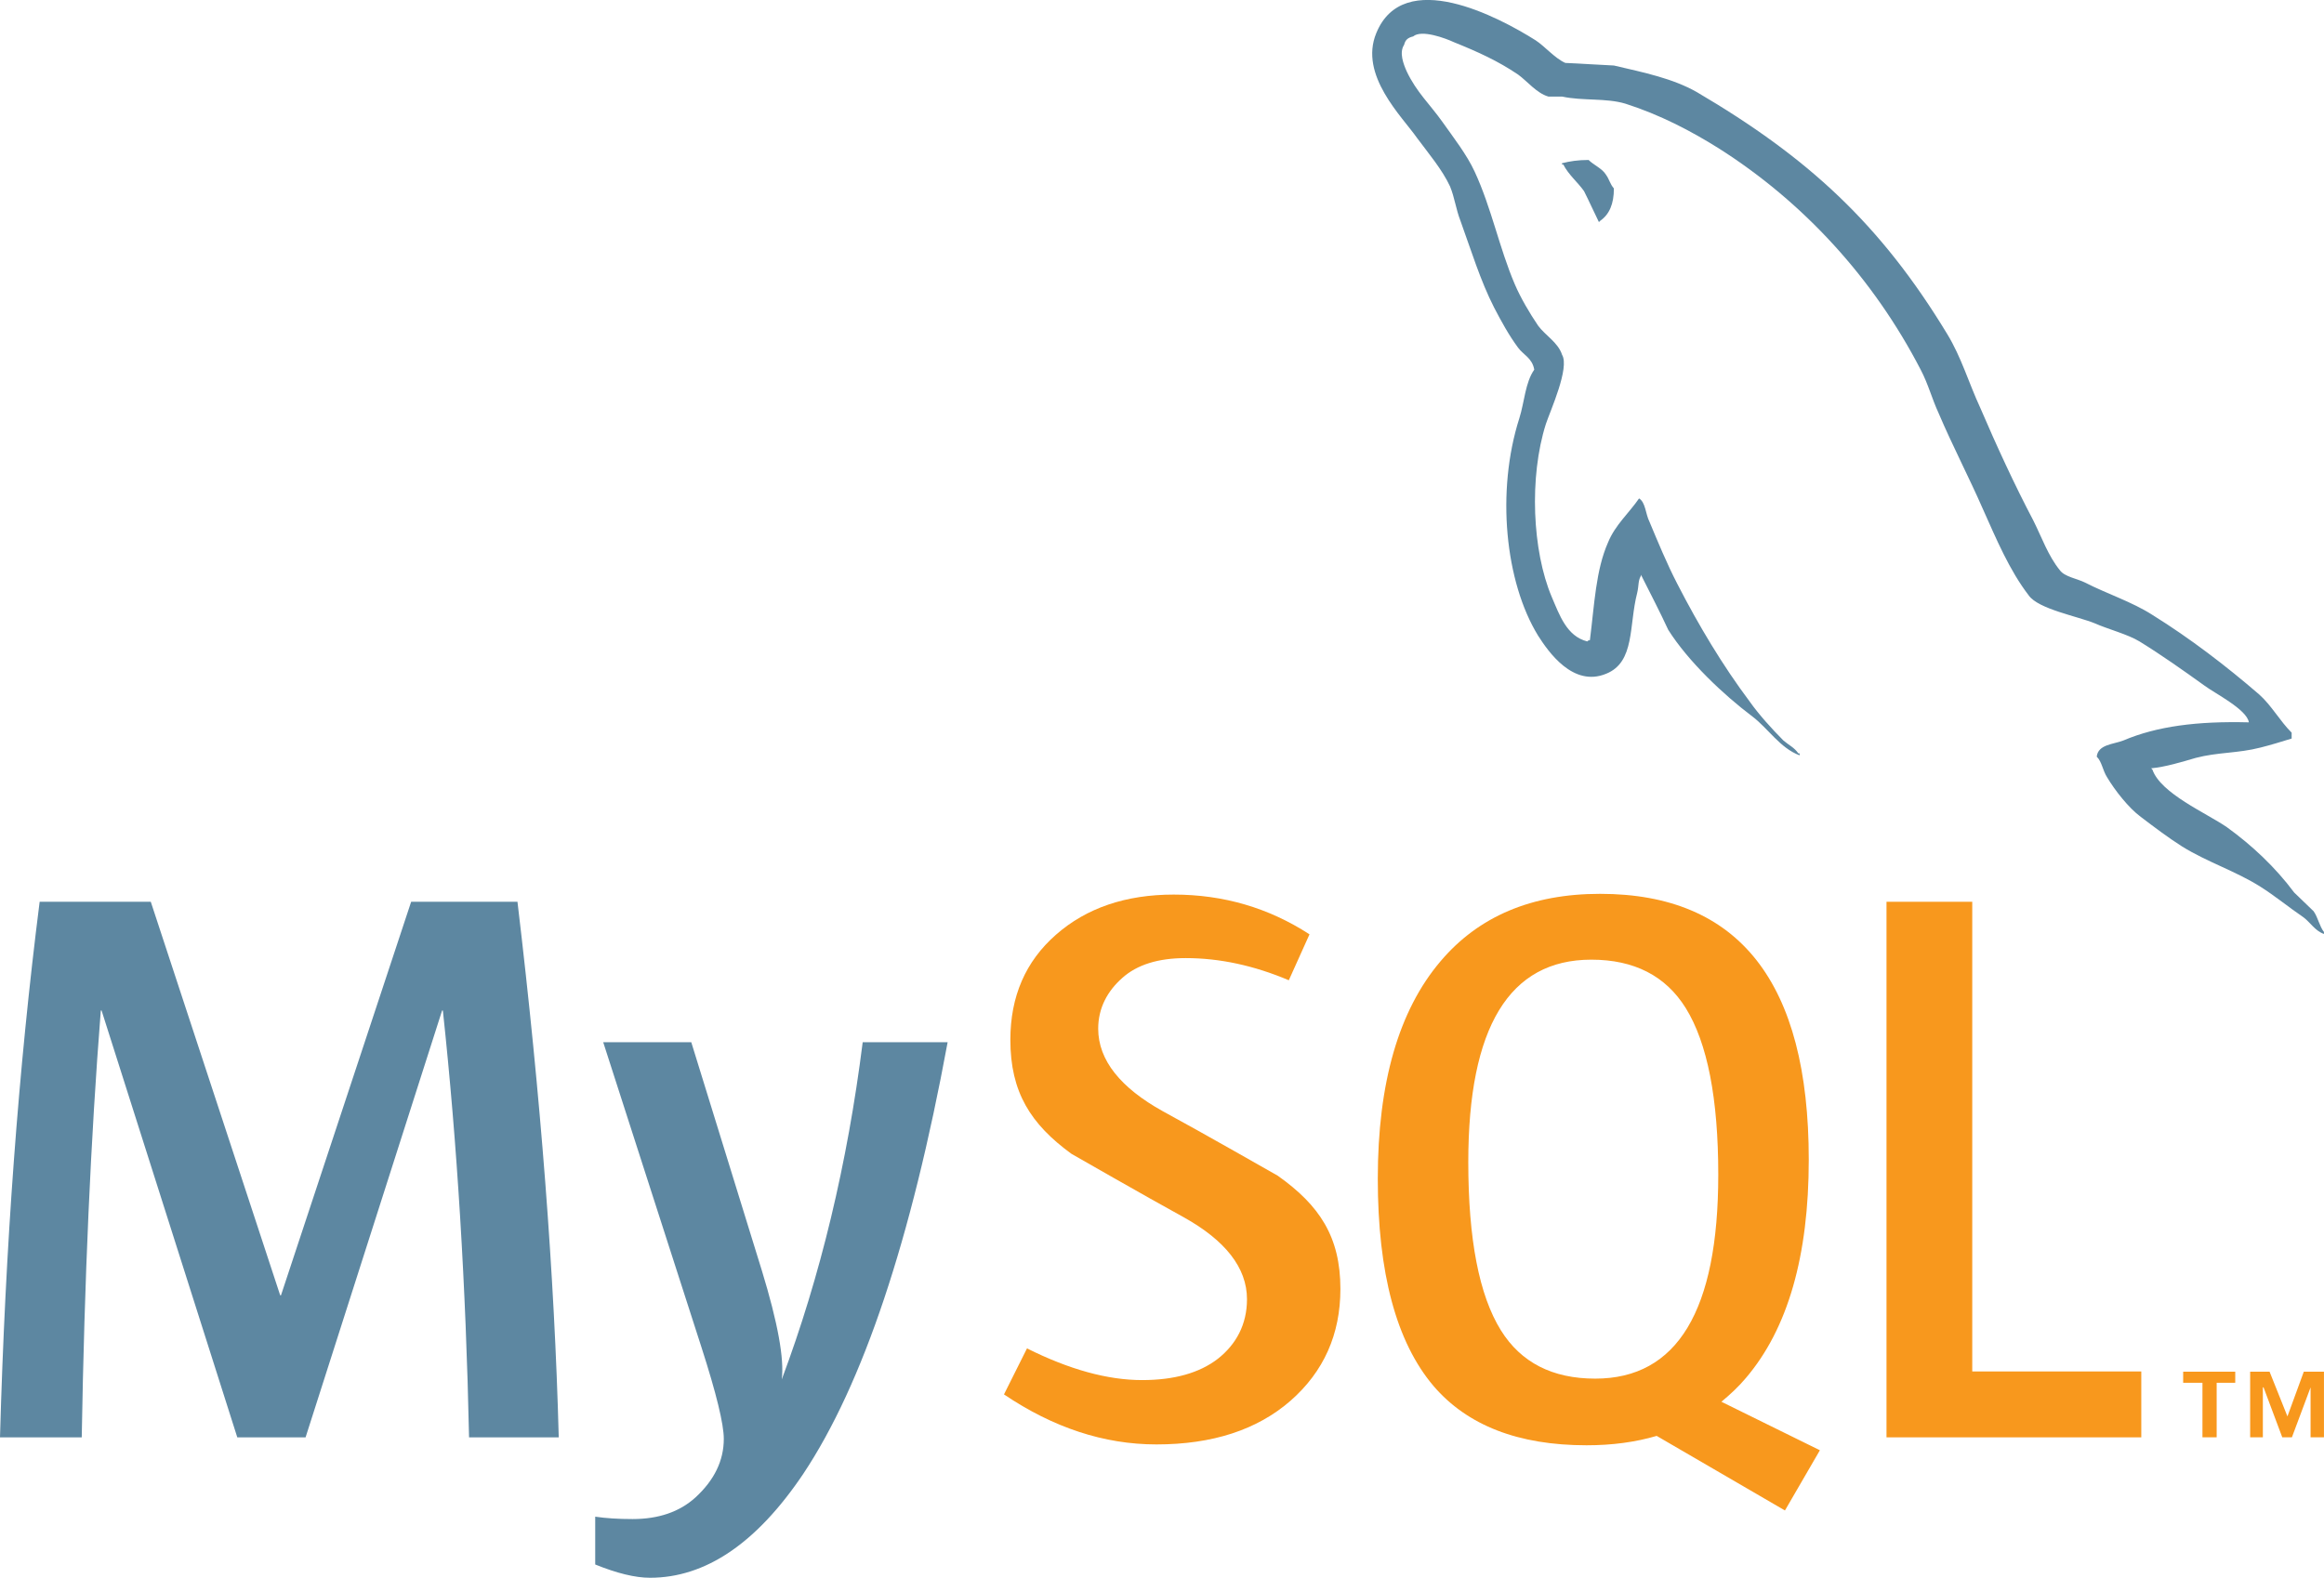
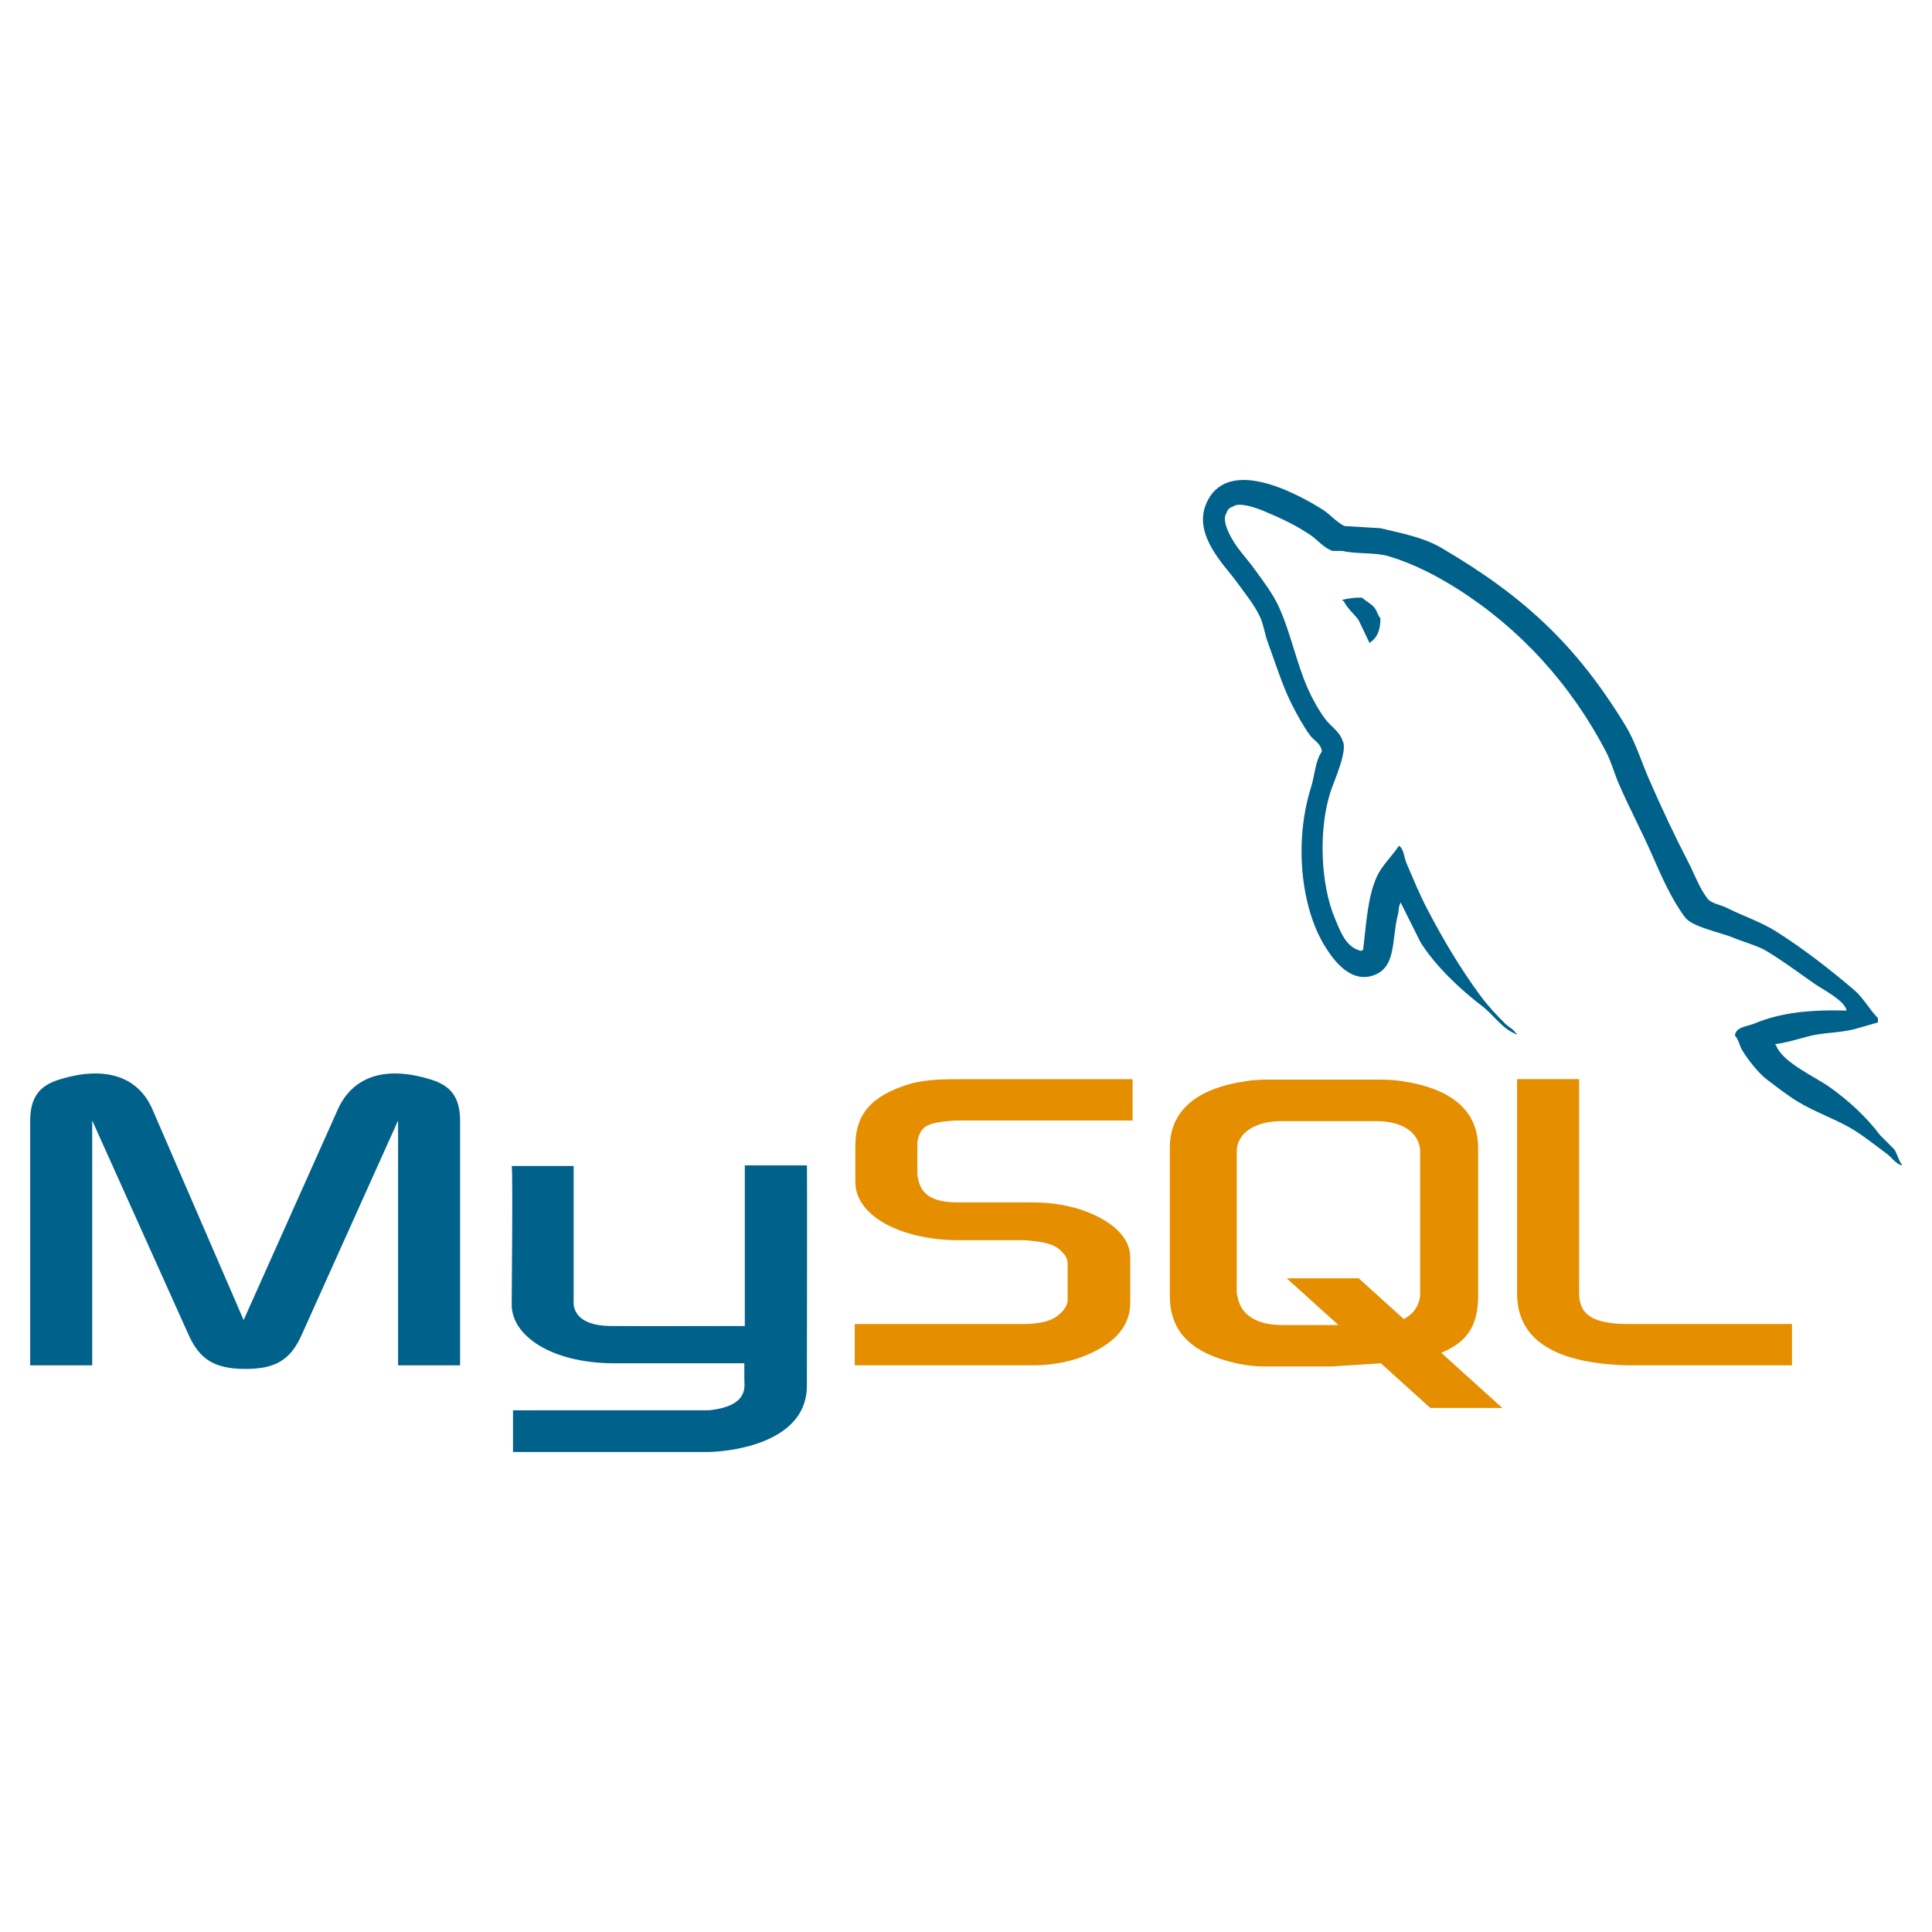
- <svg xmlns="http://www.w3.org/2000/svg" width="168.03pt" height="114.11pt" viewBox="0 0 168.03 114.11" version="1.1">
-   <defs>
-     <clipPath id="clip1">
-       <path d="M 43 75 L 69 75 L 69 114.109 L 43 114.109 Z M 43 75 " />
-     </clipPath>
-     <clipPath id="clip2">
-       <path d="M 99 0 L 168.031 0 L 168.031 68 L 99 68 Z M 99 0 " />
-     </clipPath>
-     <clipPath id="clip3">
-       <path d="M 157 99 L 168.031 99 L 168.031 104 L 157 104 Z M 157 99 " />
-     </clipPath>
-   </defs>
-   <g id="surface1">
-     <path style=" stroke:none;fill-rule:nonzero;fill:rgb(36.469%,52.942%,63.136%);fill-opacity:1;" d="M 40.398 103.953 L 33.914 103.953 C 33.684 93.012 33.055 82.723 32.02 73.082 L 31.965 73.082 L 22.094 103.953 L 17.156 103.953 L 7.344 73.082 L 7.289 73.082 C 6.559 82.34 6.102 92.629 5.91 103.953 L 0 103.953 C 0.383 90.184 1.336 77.27 2.867 65.219 L 10.902 65.219 L 20.258 93.68 L 20.316 93.68 L 29.727 65.219 L 37.414 65.219 C 39.098 79.332 40.09 92.246 40.398 103.953 " />
-     <g clip-path="url(#clip1)" clip-rule="nonzero">
-       <path style=" stroke:none;fill-rule:nonzero;fill:rgb(36.469%,52.942%,63.136%);fill-opacity:1;" d="M 68.516 75.375 C 65.875 89.699 62.395 100.109 58.07 106.605 C 54.703 111.609 51.016 114.109 46.996 114.109 C 45.926 114.109 44.605 113.785 43.035 113.148 L 43.035 109.691 C 43.801 109.805 44.703 109.863 45.734 109.863 C 47.609 109.863 49.121 109.348 50.27 108.312 C 51.645 107.055 52.332 105.637 52.332 104.066 C 52.332 102.996 51.797 100.797 50.727 97.469 L 43.613 75.375 L 49.98 75.375 L 55.086 91.898 C 56.234 95.652 56.711 98.273 56.523 99.766 C 59.316 92.305 61.266 84.176 62.375 75.375 " />
-     </g>
-     <path style=" stroke:none;fill-rule:nonzero;fill:rgb(97.253%,59.608%,11.372%);fill-opacity:1;" d="M 154.82 103.953 L 136.398 103.953 L 136.398 65.219 L 142.598 65.219 L 142.598 99.188 L 154.82 99.188 " />
-     <path style=" stroke:none;fill-rule:evenodd;fill:rgb(97.253%,59.608%,11.372%);fill-opacity:1;" d="M 108.512 96.203 C 106.945 93.68 106.16 89.629 106.16 84.043 C 106.16 74.285 109.125 69.406 115.055 69.406 C 118.152 69.406 120.43 70.574 121.883 72.906 C 123.449 75.434 124.234 79.449 124.234 84.957 C 124.234 94.789 121.27 99.707 115.34 99.707 C 112.242 99.707 109.965 98.543 108.512 96.203 M 131.582 104.887 L 124.461 101.379 C 125.094 100.855 125.699 100.297 126.242 99.648 C 129.266 96.094 130.777 90.832 130.777 83.867 C 130.777 71.055 125.746 64.645 115.688 64.645 C 110.75 64.645 106.906 66.27 104.152 69.523 C 101.129 73.082 99.617 78.32 99.617 85.246 C 99.617 92.055 100.953 97.051 103.633 100.223 C 106.082 103.09 109.773 104.527 114.711 104.527 C 116.555 104.527 118.246 104.301 119.781 103.848 L 129.055 109.242 " />
-     <path style=" stroke:none;fill-rule:nonzero;fill:rgb(97.253%,59.608%,11.372%);fill-opacity:1;" d="M 96.914 93.219 C 96.914 96.504 95.711 99.199 93.305 101.309 C 90.895 103.41 87.66 104.465 83.609 104.465 C 79.82 104.465 76.148 103.25 72.59 100.848 L 74.254 97.52 C 77.316 99.051 80.086 99.812 82.574 99.812 C 84.906 99.812 86.73 99.293 88.055 98.27 C 89.371 97.234 90.16 95.793 90.16 93.965 C 90.16 91.664 88.559 89.699 85.613 88.051 C 82.895 86.559 77.469 83.449 77.469 83.449 C 74.523 81.301 73.051 78.996 73.051 75.203 C 73.051 72.066 74.148 69.531 76.348 67.602 C 78.547 65.668 81.391 64.699 84.867 64.699 C 88.465 64.699 91.734 65.66 94.68 67.574 L 93.184 70.895 C 90.664 69.828 88.18 69.293 85.727 69.293 C 83.742 69.293 82.211 69.77 81.141 70.73 C 80.066 71.68 79.402 72.906 79.402 74.398 C 79.402 76.691 81.043 78.684 84.066 80.363 C 86.82 81.855 92.383 85.031 92.383 85.031 C 95.406 87.172 96.914 89.453 96.914 93.219 " />
-     <g clip-path="url(#clip2)" clip-rule="nonzero">
-       <path style=" stroke:none;fill-rule:evenodd;fill:rgb(36.469%,52.942%,63.136%);fill-opacity:1;" d="M 162.598 52.242 C 158.852 52.148 155.953 52.523 153.52 53.555 C 152.816 53.832 151.695 53.832 151.598 54.723 C 151.977 55.098 152.02 55.703 152.352 56.223 C 152.91 57.156 153.891 58.418 154.781 59.078 C 155.766 59.824 156.746 60.57 157.781 61.227 C 159.602 62.355 161.664 63.008 163.438 64.133 C 164.473 64.785 165.496 65.629 166.531 66.332 C 167.043 66.707 167.371 67.316 168.027 67.547 L 168.027 67.406 C 167.699 66.984 167.605 66.375 167.281 65.906 C 166.812 65.441 166.344 65.016 165.875 64.551 C 164.516 62.727 162.828 61.137 161.008 59.824 C 159.508 58.793 156.23 57.391 155.625 55.664 C 155.625 55.664 155.578 55.613 155.531 55.566 C 156.559 55.473 157.781 55.098 158.762 54.812 C 160.352 54.395 161.801 54.488 163.438 54.066 C 164.188 53.879 164.938 53.645 165.691 53.414 L 165.691 52.988 C 164.844 52.148 164.238 51.023 163.348 50.23 C 160.965 48.172 158.34 46.16 155.625 44.473 C 154.172 43.535 152.301 42.93 150.754 42.133 C 150.195 41.852 149.262 41.711 148.934 41.242 C 148.09 40.211 147.621 38.855 147.012 37.641 C 145.656 35.066 144.344 32.215 143.176 29.492 C 142.332 27.668 141.816 25.848 140.789 24.16 C 135.965 16.203 130.727 11.387 122.676 6.656 C 120.941 5.672 118.883 5.25 116.688 4.738 C 115.516 4.688 114.344 4.598 113.176 4.551 C 112.426 4.223 111.676 3.332 111.02 2.91 C 108.352 1.227 101.477 -2.422 99.508 2.395 C 98.246 5.441 101.379 8.434 102.457 9.98 C 103.254 11.055 104.285 12.273 104.844 13.488 C 105.172 14.285 105.266 15.129 105.594 15.969 C 106.34 18.027 107.043 20.324 108.027 22.242 C 108.539 23.227 109.102 24.258 109.758 25.141 C 110.133 25.66 110.785 25.891 110.93 26.734 C 110.273 27.668 110.223 29.074 109.852 30.246 C 108.164 35.535 108.82 42.086 111.207 45.973 C 111.953 47.141 113.734 49.715 116.121 48.73 C 118.23 47.891 117.762 45.223 118.371 42.883 C 118.508 42.316 118.414 41.945 118.695 41.57 L 118.695 41.668 C 119.352 42.977 120.008 44.234 120.617 45.551 C 122.066 47.84 124.594 50.23 126.703 51.82 C 127.82 52.664 128.711 54.113 130.117 54.629 L 130.117 54.488 L 130.023 54.488 C 129.742 54.066 129.32 53.879 128.945 53.555 C 128.105 52.711 127.172 51.68 126.512 50.746 C 124.547 48.125 122.812 45.223 121.273 42.227 C 120.52 40.773 119.867 39.184 119.258 37.73 C 118.977 37.172 118.977 36.328 118.508 36.047 C 117.805 37.078 116.777 37.969 116.266 39.227 C 115.375 41.242 115.281 43.723 114.953 46.297 C 114.766 46.348 114.859 46.297 114.766 46.391 C 113.27 46.016 112.754 44.473 112.191 43.164 C 110.785 39.84 110.551 34.504 111.77 30.664 C 112.098 29.684 113.504 26.598 112.941 25.66 C 112.656 24.766 111.723 24.258 111.207 23.551 C 110.602 22.66 109.941 21.539 109.523 20.559 C 108.402 17.938 107.836 15.031 106.621 12.414 C 106.062 11.195 105.078 9.93 104.285 8.809 C 103.391 7.547 102.41 6.656 101.707 5.16 C 101.477 4.645 101.148 3.801 101.52 3.242 C 101.613 2.867 101.801 2.727 102.176 2.633 C 102.781 2.117 104.516 2.77 105.121 3.051 C 106.855 3.75 108.309 4.41 109.758 5.391 C 110.41 5.859 111.113 6.75 111.953 6.984 L 112.941 6.984 C 114.438 7.309 116.121 7.074 117.527 7.5 C 120.008 8.293 122.254 9.465 124.266 10.727 C 130.395 14.613 135.453 20.137 138.867 26.734 C 139.43 27.809 139.664 28.793 140.18 29.914 C 141.16 32.215 142.379 34.555 143.359 36.797 C 144.344 38.996 145.281 41.242 146.688 43.07 C 147.387 44.051 150.195 44.566 151.461 45.082 C 152.395 45.5 153.848 45.875 154.691 46.391 C 156.281 47.371 157.871 48.496 159.371 49.574 C 160.117 50.137 162.457 51.305 162.598 52.242 " />
-     </g>
-     <path style=" stroke:none;fill-rule:evenodd;fill:rgb(36.469%,52.942%,63.136%);fill-opacity:1;" d="M 114.859 11.57 C 114.062 11.57 113.504 11.664 112.938 11.805 L 112.938 11.898 L 113.031 11.898 C 113.41 12.645 114.062 13.164 114.527 13.82 C 114.906 14.566 115.234 15.312 115.605 16.062 C 115.652 16.016 115.699 15.969 115.699 15.969 C 116.359 15.504 116.688 14.754 116.688 13.629 C 116.402 13.301 116.359 12.973 116.121 12.645 C 115.844 12.18 115.234 11.945 114.859 11.57 " />
-     <g clip-path="url(#clip3)" clip-rule="nonzero">
-       <path style=" stroke:none;fill-rule:nonzero;fill:rgb(97.253%,59.608%,11.372%);fill-opacity:1;" d="M 159.242 103.949 L 160.27 103.949 L 160.27 100.008 L 161.613 100.008 L 161.613 99.203 L 157.848 99.203 L 157.848 100.008 L 159.242 100.008 Z M 167.059 103.949 L 168.027 103.949 L 168.027 99.203 L 166.57 99.203 L 165.387 102.438 L 164.094 99.203 L 162.691 99.203 L 162.691 103.949 L 163.609 103.949 L 163.609 100.34 L 163.66 100.34 L 165.012 103.949 L 165.711 103.949 L 167.059 100.34 " />
-     </g>
-   </g>
+ <svg xmlns="http://www.w3.org/2000/svg" viewBox="0 0 128 128">
+   <path fill="#00618A" d="M2.001 90.458h4.108v-16.223l6.36 14.143c.75 1.712 1.777 2.317 3.792 2.317s3.003-.605 3.753-2.317l6.36-14.143v16.223h4.108v-16.196c0-1.58-.632-2.345-1.936-2.739-3.121-.974-5.215-.131-6.163 1.976l-6.241 13.958-6.043-13.959c-.909-2.106-3.042-2.949-6.163-1.976-1.304.395-1.936 1.159-1.936 2.739v16.197zM33.899 77.252h4.107v8.938c-.038.485.156 1.625 2.406 1.661 1.148.018 8.862 0 8.934 0v-10.643h4.117c.019 0-.004 14.514-.004 14.574.022 3.58-4.441 4.357-6.499 4.417h-12.972v-2.764c.022 0 12.963.003 12.995-.001 2.645-.279 2.332-1.593 2.331-2.035v-1.078h-8.731c-4.062-.037-6.65-1.81-6.683-3.85-.002-.187.089-9.129-.001-9.219z" />
+   <path fill="#E48E00" d="M56.63 90.458h11.812c1.383 0 2.727-.289 3.793-.789 1.777-.816 2.646-1.922 2.646-3.372v-3.002c0-1.185-.987-2.292-2.923-3.028-1.027-.396-2.292-.605-3.517-.605h-4.978c-1.659 0-2.449-.5-2.646-1.606-.039-.132-.039-.237-.039-.369v-1.87c0-.105 0-.211.039-.342.197-.843.632-1.08 2.094-1.212l.395-.026h11.733v-2.738h-11.535c-1.659 0-2.528.105-3.318.342-2.449.764-3.517 1.975-3.517 4.082v2.396c0 1.844 2.095 3.424 5.61 3.793.396.025.79.053 1.185.053h4.267c.158 0 .316 0 .435.025 1.304.105 1.856.343 2.252.816.237.237.315.475.315.737v2.397c0 .289-.197.658-.592.974-.355.316-.948.527-1.738.58l-.435.026h-11.338v2.738zM100.511 85.692c0 2.817 2.094 4.397 6.32 4.714.395.026.79.052 1.185.052h10.706v-2.738h-10.784c-2.41 0-3.318-.606-3.318-2.055v-14.168h-4.108v14.195zM77.503 85.834v-9.765c0-2.48 1.742-3.985 5.186-4.46.356-.053.753-.079 1.108-.079h7.799c.396 0 .752.026 1.147.079 3.444.475 5.187 1.979 5.187 4.46v9.765c0 2.014-.74 3.09-2.445 3.792l4.048 3.653h-4.771l-3.274-2.956-3.296.209h-4.395c-.752 0-1.543-.105-2.414-.343-2.613-.712-3.88-2.085-3.88-4.355zm4.434-.237c0 .132.039.265.079.423.237 1.135 1.307 1.768 2.929 1.768h3.732l-3.428-3.095h4.771l2.989 2.7c.552-.295.914-.743 1.041-1.32.039-.132.039-.264.039-.396v-9.368c0-.105 0-.238-.039-.37-.238-1.056-1.307-1.662-2.89-1.662h-6.216c-1.82 0-3.008.792-3.008 2.032v9.288z" />
+   <path fill="#00618A" d="M122.336 66.952c-2.525-.069-4.454.166-6.104.861-.469.198-1.216.203-1.292.79.257.271.297.674.502 1.006.394.637 1.059 1.491 1.652 1.938.647.489 1.315 1.013 2.011 1.437 1.235.754 2.615 1.184 3.806 1.938.701.446 1.397 1.006 2.082 1.509.339.247.565.634 1.006.789v-.071c-.231-.294-.291-.698-.503-1.006l-.934-.934c-.913-1.212-2.071-2.275-3.304-3.159-.982-.705-3.18-1.658-3.59-2.801l-.072-.071c.696-.079 1.512-.331 2.154-.503 1.08-.29 2.045-.215 3.16-.503l1.508-.432v-.286c-.563-.578-.966-1.344-1.58-1.867-1.607-1.369-3.363-2.737-5.17-3.879-1.002-.632-2.241-1.043-3.304-1.579-.356-.181-.984-.274-1.221-.575-.559-.711-.862-1.612-1.293-2.441-.9-1.735-1.786-3.631-2.585-5.458-.544-1.245-.9-2.473-1.579-3.59-3.261-5.361-6.771-8.597-12.208-11.777-1.157-.677-2.55-.943-4.021-1.292l-2.37-.144c-.481-.201-.983-.791-1.436-1.077-1.802-1.138-6.422-3.613-7.756-.358-.842 2.054 1.26 4.058 2.011 5.099.527.73 1.203 1.548 1.58 2.369.248.54.29 1.081.503 1.652.521 1.406.976 2.937 1.651 4.236.341.658.718 1.351 1.149 1.939.264.36.718.52.789 1.077-.443.62-.469 1.584-.718 2.369-1.122 3.539-.699 7.938.934 10.557.501.805 1.681 2.529 3.303 1.867 1.419-.578 1.103-2.369 1.509-3.95.092-.357.035-.621.215-.861v.072l1.293 2.585c.957 1.541 2.654 3.15 4.093 4.237.746.563 1.334 1.538 2.298 1.867v-.073h-.071c-.188-.291-.479-.411-.719-.646-.562-.551-1.187-1.235-1.651-1.867-1.309-1.776-2.465-3.721-3.519-5.745-.503-.966-.94-2.032-1.364-3.016-.164-.379-.162-.953-.502-1.148-.466.72-1.149 1.303-1.509 2.154-.574 1.36-.648 3.019-.861 4.739l-.144.071c-1.001-.241-1.352-1.271-1.724-2.154-.94-2.233-1.115-5.83-.287-8.401.214-.666 1.181-2.761.789-3.376-.187-.613-.804-.967-1.148-1.437-.427-.579-.854-1.341-1.149-2.011-.77-1.741-1.129-3.696-1.938-5.457-.388-.842-1.042-1.693-1.58-2.441-.595-.83-1.262-1.44-1.724-2.442-.164-.356-.387-.927-.144-1.293.077-.247.188-.35.432-.431.416-.321 1.576.107 2.01.287 1.152.479 2.113.934 3.089 1.58.468.311.941.911 1.508 1.077h.646c1.011.232 2.144.071 3.088.358 1.67.508 3.166 1.297 4.524 2.155 4.139 2.614 7.522 6.334 9.838 10.772.372.715.534 1.396.861 2.154.662 1.528 1.496 3.101 2.154 4.596.657 1.491 1.298 2.996 2.227 4.237.488.652 2.374 1.002 3.231 1.364.601.254 1.585.519 2.154.861 1.087.656 2.141 1.437 3.16 2.155.509.362 2.076 1.149 2.154 1.798zM90.237 39.593c-.526-.01-.899.058-1.293.144v.071h.072c.251.517.694.849 1.005 1.293l.719 1.508.071-.071c.445-.313.648-.814.646-1.58-.179-.188-.205-.423-.359-.646-.204-.3-.602-.468-.861-.719z" />
</svg>
